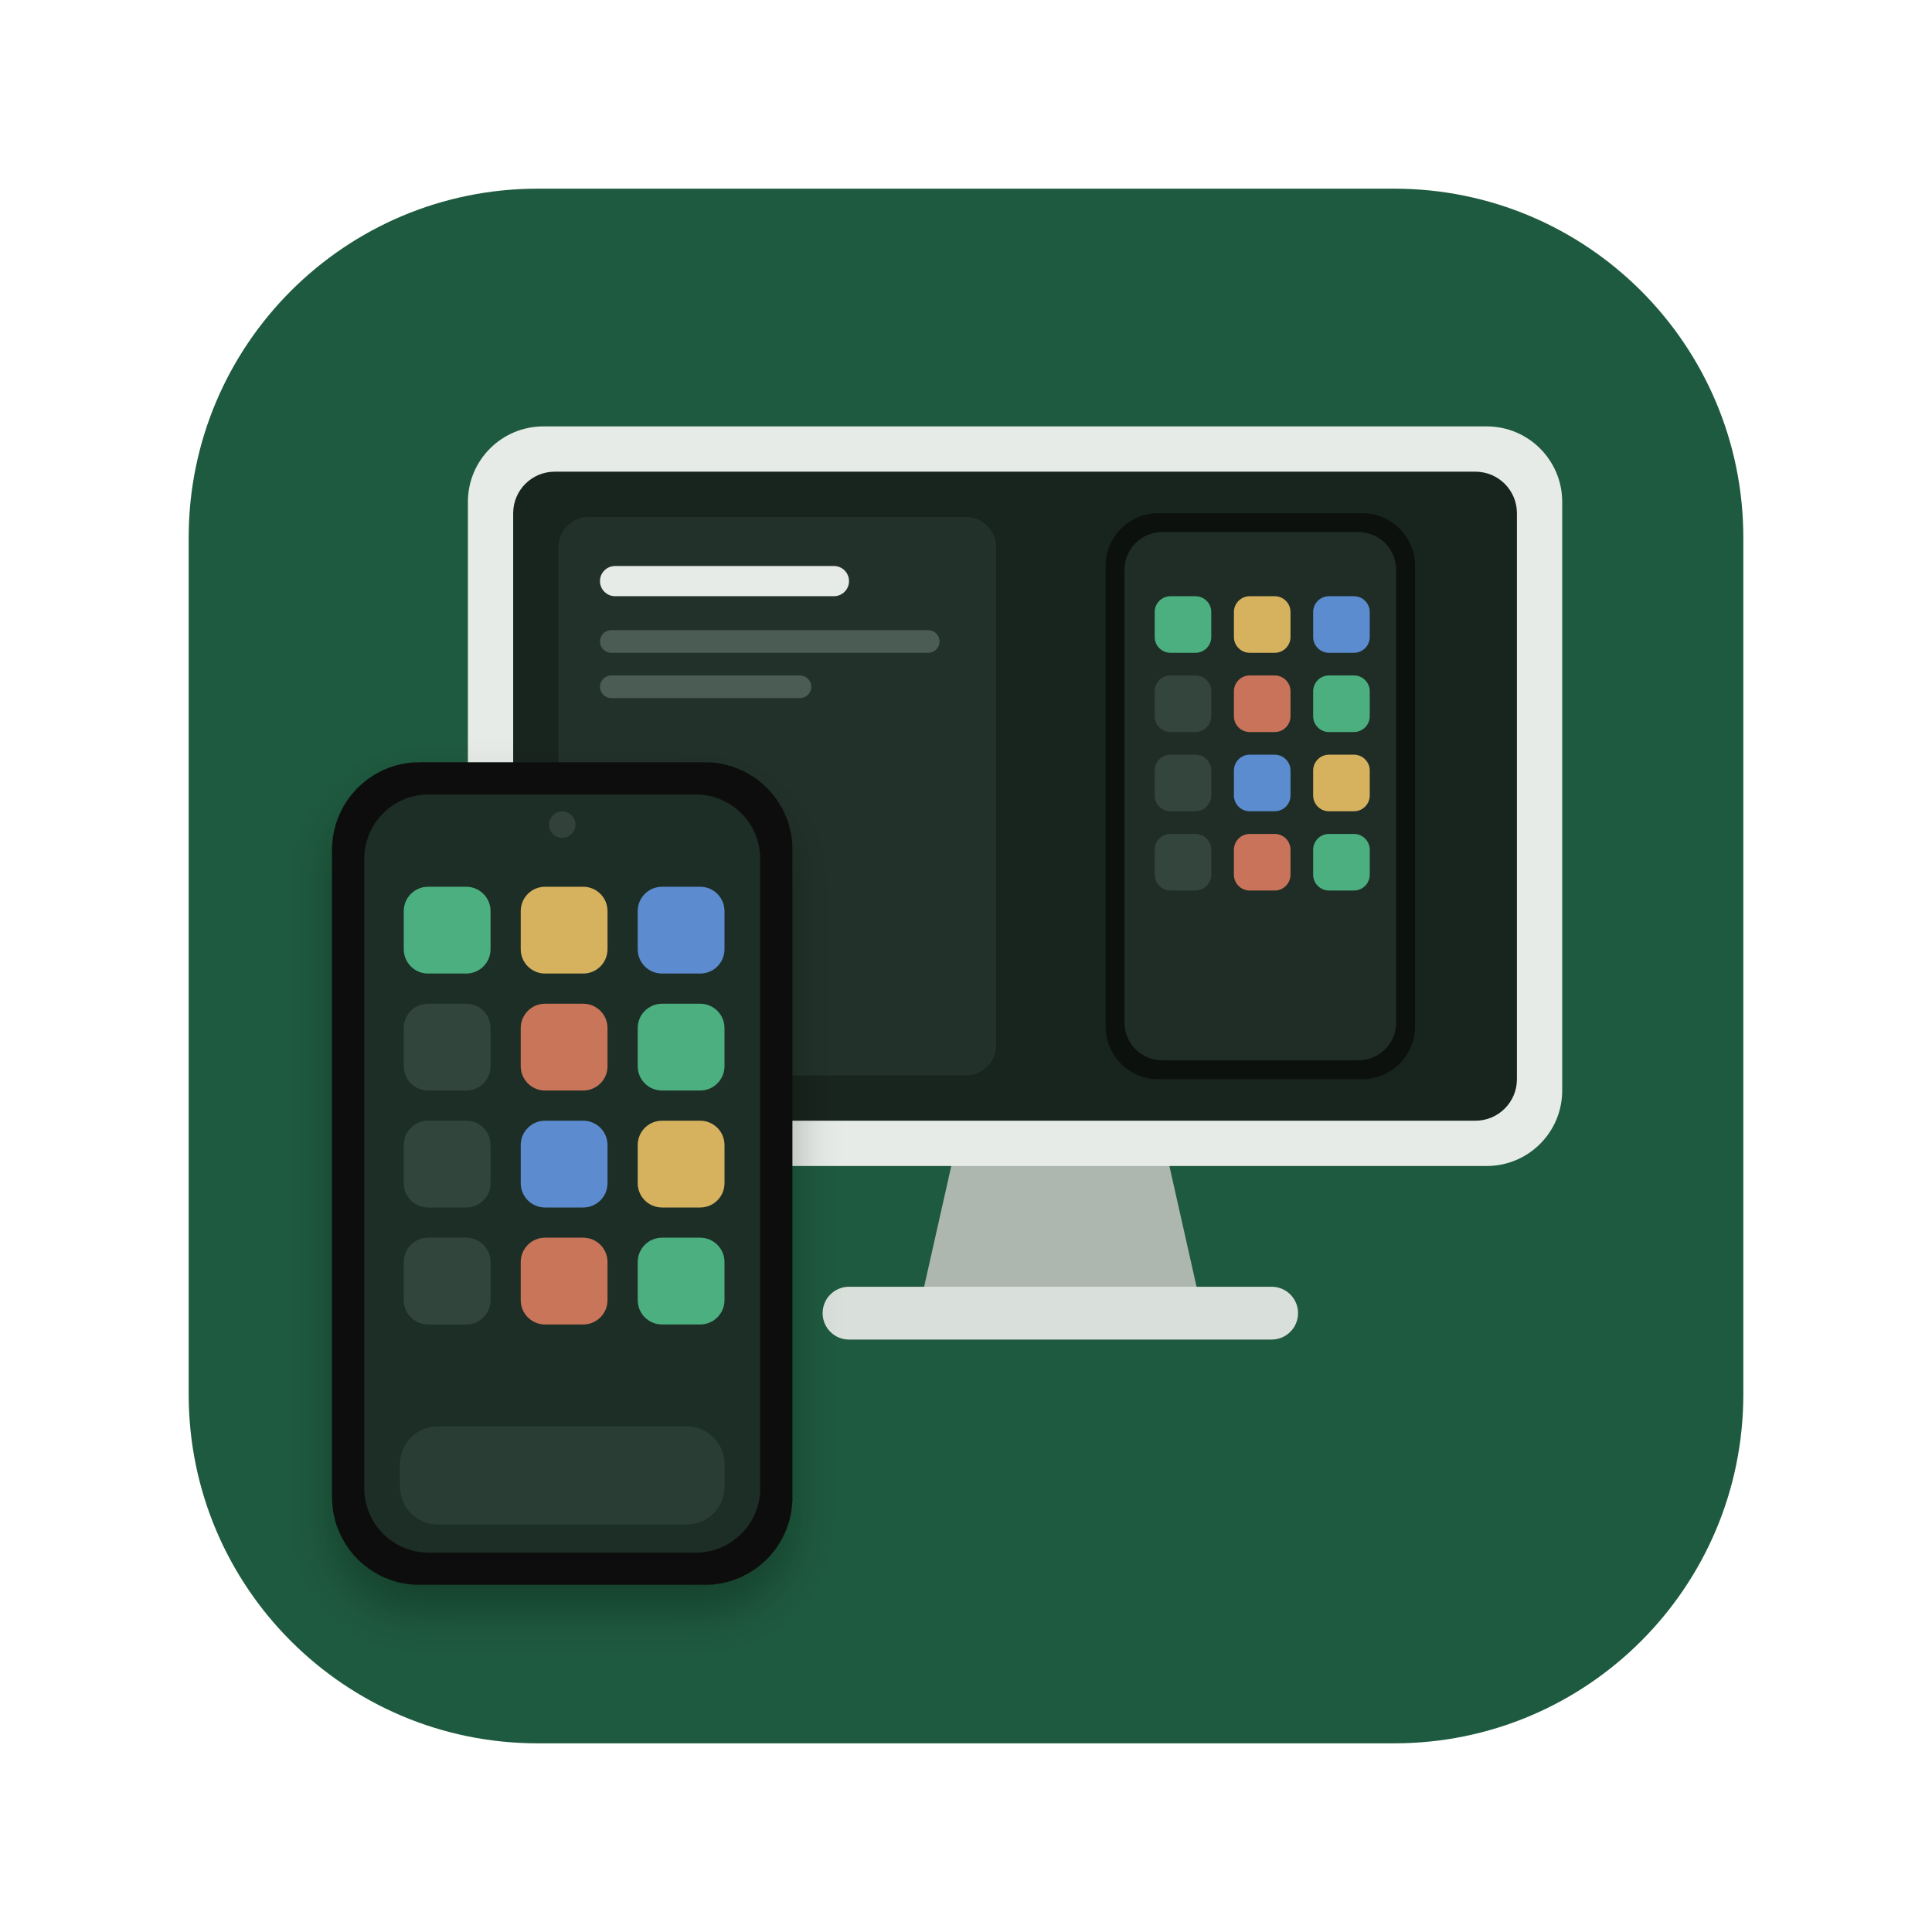
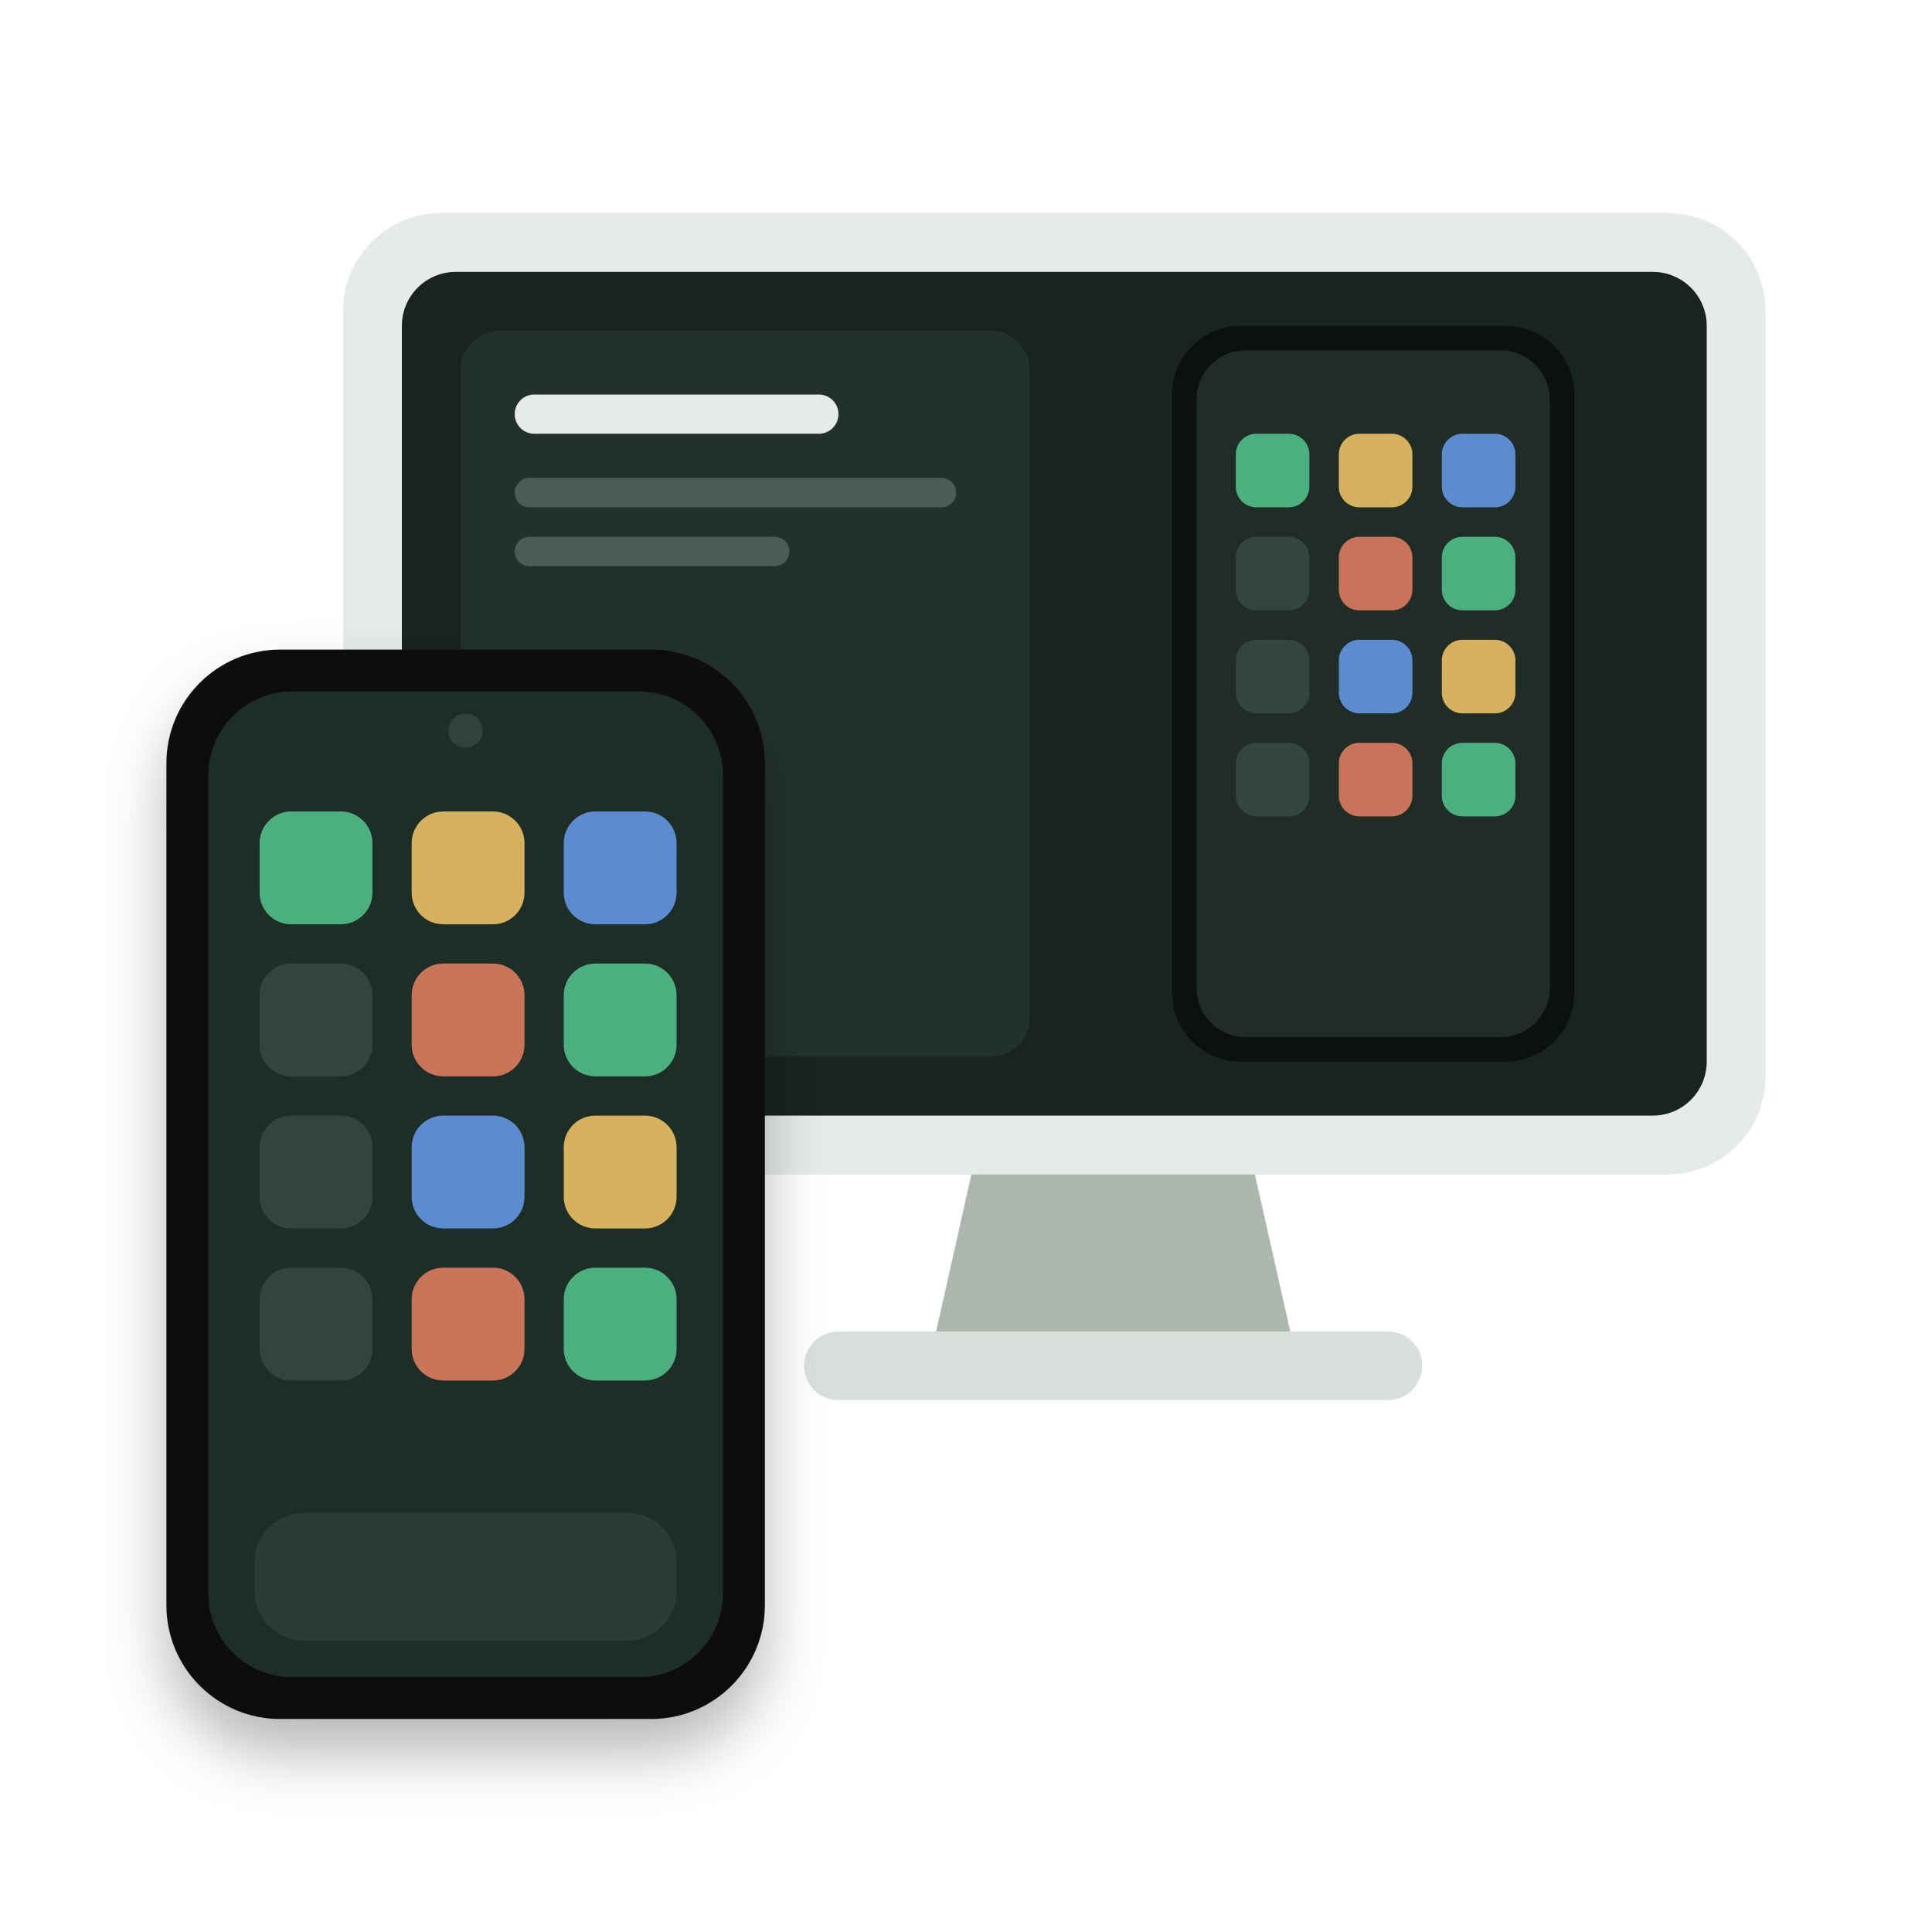
<svg xmlns="http://www.w3.org/2000/svg" width="1024" height="1024" viewBox="0 0 1024 1024">
  <defs>
-     <linearGradient id="body" x1="0" y1="0" x2="1" y2="1">
-       <stop offset="0" stop-color="#3a3f4d" />
-       <stop offset="1" stop-color="#101219" />
-     </linearGradient>
-     <linearGradient id="metal" x1="0" y1="0" x2="0" y2="1">
-       <stop offset="0" stop-color="#ffffff" />
-       <stop offset="1" stop-color="#c3cad6" />
-     </linearGradient>
-     <linearGradient id="metalDark" x1="0" y1="0" x2="0" y2="1">
-       <stop offset="0" stop-color="#d5dbe5" />
-       <stop offset="1" stop-color="#8e98aa" />
-     </linearGradient>
-     <linearGradient id="wallCool" x1="0" y1="0" x2="1" y2="1">
-       <stop offset="0" stop-color="#7cf0b0" />
-       <stop offset="0.5" stop-color="#2fa3ff" />
-       <stop offset="1" stop-color="#8a5bff" />
-     </linearGradient>
-     <linearGradient id="wallWarm" x1="0" y1="0" x2="1" y2="1">
-       <stop offset="0" stop-color="#ffe17a" />
-       <stop offset="0.5" stop-color="#ff8a5b" />
-       <stop offset="1" stop-color="#f1427d" />
-     </linearGradient>
-     <radialGradient id="glow" cx="0.5" cy="0.5" r="0.5">
-       <stop offset="0" stop-color="#fff" stop-opacity="0.9" />
-       <stop offset="1" stop-color="#fff" stop-opacity="0" />
-     </radialGradient>
    <filter id="shadow" x="-30%" y="-30%" width="160%" height="170%">
      <feDropShadow dx="0" dy="14" stdDeviation="12" flood-color="#000" flood-opacity="0.28" />
    </filter>
-     <filter id="soft" x="-50%" y="-50%" width="200%" height="200%">
-       <feGaussianBlur stdDeviation="46" />
-     </filter>
  </defs>
-   <rect x="100" y="100" width="824" height="824" rx="185" fill="#1e5a3f" />
-   <path d="M506 610 H618 L636 690 H488 Z" fill="#aeb6b0" />
-   <rect x="436" y="682" width="252" height="28" rx="14" fill="#d9dfda" />
-   <rect x="248" y="226" width="580" height="392" rx="40" fill="#e6ebe7" />
-   <rect x="272" y="250" width="532" height="344" rx="22" fill="#18241e" />
-   <rect x="296" y="274" width="232" height="296" rx="16" fill="#22322a" />
-   <rect x="318" y="300" width="132" height="16" rx="8" fill="#e6ebe7" />
-   <rect x="318" y="334" width="180" height="12" rx="6" fill="#4a5c53" />
-   <rect x="318" y="358" width="112" height="12" rx="6" fill="#4a5c53" />
-   <rect x="586" y="272" width="164" height="300" rx="28" fill="#0c110e" />
-   <rect x="596" y="282" width="144" height="280" rx="20" fill="#1f2d26" />
-   <rect x="612" y="316" width="30" height="30" rx="8.4" fill="#4caf7f" />
-   <rect x="654" y="316" width="30" height="30" rx="8.4" fill="#d6b25e" />
-   <rect x="696" y="316" width="30" height="30" rx="8.4" fill="#5b8ccf" />
-   <rect x="612" y="358" width="30" height="30" rx="8.4" fill="#33453c" />
-   <rect x="654" y="358" width="30" height="30" rx="8.4" fill="#c9745a" />
-   <rect x="696" y="358" width="30" height="30" rx="8.4" fill="#4caf7f" />
-   <rect x="612" y="400" width="30" height="30" rx="8.4" fill="#33453c" />
-   <rect x="654" y="400" width="30" height="30" rx="8.4" fill="#5b8ccf" />
-   <rect x="696" y="400" width="30" height="30" rx="8.4" fill="#d6b25e" />
-   <rect x="612" y="442" width="30" height="30" rx="8.4" fill="#33453c" />
-   <rect x="654" y="442" width="30" height="30" rx="8.4" fill="#c9745a" />
-   <rect x="696" y="442" width="30" height="30" rx="8.4" fill="#4caf7f" />
-   <g filter="url(#shadow)">
-     <rect x="176" y="404" width="244" height="436" rx="46.36" fill="#0c110e" />
-     <rect x="193.08" y="421.08" width="209.84" height="401.84" rx="34.16" fill="#1f2d26" />
-     <circle cx="298" cy="437.08" r="7" fill="#33433b" />
-     <rect x="214" y="470" width="46" height="46" rx="12.88" fill="#4caf7f" />
-     <rect x="276" y="470" width="46" height="46" rx="12.88" fill="#d6b25e" />
-     <rect x="338" y="470" width="46" height="46" rx="12.88" fill="#5b8ccf" />
-     <rect x="214" y="532" width="46" height="46" rx="12.88" fill="#33453c" />
-     <rect x="276" y="532" width="46" height="46" rx="12.88" fill="#c9745a" />
-     <rect x="338" y="532" width="46" height="46" rx="12.88" fill="#4caf7f" />
-     <rect x="214" y="594" width="46" height="46" rx="12.88" fill="#33453c" />
-     <rect x="276" y="594" width="46" height="46" rx="12.88" fill="#5b8ccf" />
-     <rect x="338" y="594" width="46" height="46" rx="12.88" fill="#d6b25e" />
-     <rect x="214" y="656" width="46" height="46" rx="12.88" fill="#33453c" />
-     <rect x="276" y="656" width="46" height="46" rx="12.88" fill="#c9745a" />
-     <rect x="338" y="656" width="46" height="46" rx="12.88" fill="#4caf7f" />
-     <rect x="212" y="756" width="172" height="52" rx="20" fill="#2c3d34" />
+   <g transform="translate(512 512) scale(1.3) translate(-502 -533)">
+     <path d="M506 610 H618 L636 690 H488 Z" fill="#aeb6b0" />
+     <rect x="436" y="682" width="252" height="28" rx="14" fill="#d9dfda" />
+     <rect x="248" y="226" width="580" height="392" rx="40" fill="#e6ebe7" />
+     <rect x="272" y="250" width="532" height="344" rx="22" fill="#18241e" />
+     <rect x="296" y="274" width="232" height="296" rx="16" fill="#22322a" />
+     <rect x="318" y="300" width="132" height="16" rx="8" fill="#e6ebe7" />
+     <rect x="318" y="334" width="180" height="12" rx="6" fill="#4a5c53" />
+     <rect x="318" y="358" width="112" height="12" rx="6" fill="#4a5c53" />
+     <rect x="586" y="272" width="164" height="300" rx="28" fill="#0c110e" />
+     <rect x="596" y="282" width="144" height="280" rx="20" fill="#1f2d26" />
+     <rect x="612" y="316" width="30" height="30" rx="8.4" fill="#4caf7f" />
+     <rect x="654" y="316" width="30" height="30" rx="8.4" fill="#d6b25e" />
+     <rect x="696" y="316" width="30" height="30" rx="8.4" fill="#5b8ccf" />
+     <rect x="612" y="358" width="30" height="30" rx="8.4" fill="#33453c" />
+     <rect x="654" y="358" width="30" height="30" rx="8.4" fill="#c9745a" />
+     <rect x="696" y="358" width="30" height="30" rx="8.4" fill="#4caf7f" />
+     <rect x="612" y="400" width="30" height="30" rx="8.4" fill="#33453c" />
+     <rect x="654" y="400" width="30" height="30" rx="8.4" fill="#5b8ccf" />
+     <rect x="696" y="400" width="30" height="30" rx="8.4" fill="#d6b25e" />
+     <rect x="612" y="442" width="30" height="30" rx="8.4" fill="#33453c" />
+     <rect x="654" y="442" width="30" height="30" rx="8.4" fill="#c9745a" />
+     <rect x="696" y="442" width="30" height="30" rx="8.4" fill="#4caf7f" />
+     <g filter="url(#shadow)">
+       <rect x="176" y="404" width="244" height="436" rx="46.36" fill="#0c110e" />
+       <rect x="193.08" y="421.08" width="209.84" height="401.84" rx="34.16" fill="#1f2d26" />
+       <circle cx="298" cy="437.08" r="7" fill="#33433b" />
+       <rect x="214" y="470" width="46" height="46" rx="12.88" fill="#4caf7f" />
+       <rect x="276" y="470" width="46" height="46" rx="12.88" fill="#d6b25e" />
+       <rect x="338" y="470" width="46" height="46" rx="12.88" fill="#5b8ccf" />
+       <rect x="214" y="532" width="46" height="46" rx="12.88" fill="#33453c" />
+       <rect x="276" y="532" width="46" height="46" rx="12.88" fill="#c9745a" />
+       <rect x="338" y="532" width="46" height="46" rx="12.88" fill="#4caf7f" />
+       <rect x="214" y="594" width="46" height="46" rx="12.88" fill="#33453c" />
+       <rect x="276" y="594" width="46" height="46" rx="12.88" fill="#5b8ccf" />
+       <rect x="338" y="594" width="46" height="46" rx="12.88" fill="#d6b25e" />
+       <rect x="214" y="656" width="46" height="46" rx="12.88" fill="#33453c" />
+       <rect x="276" y="656" width="46" height="46" rx="12.88" fill="#c9745a" />
+       <rect x="338" y="656" width="46" height="46" rx="12.88" fill="#4caf7f" />
+       <rect x="212" y="756" width="172" height="52" rx="20" fill="#2c3d34" />
+     </g>
  </g>
</svg>
